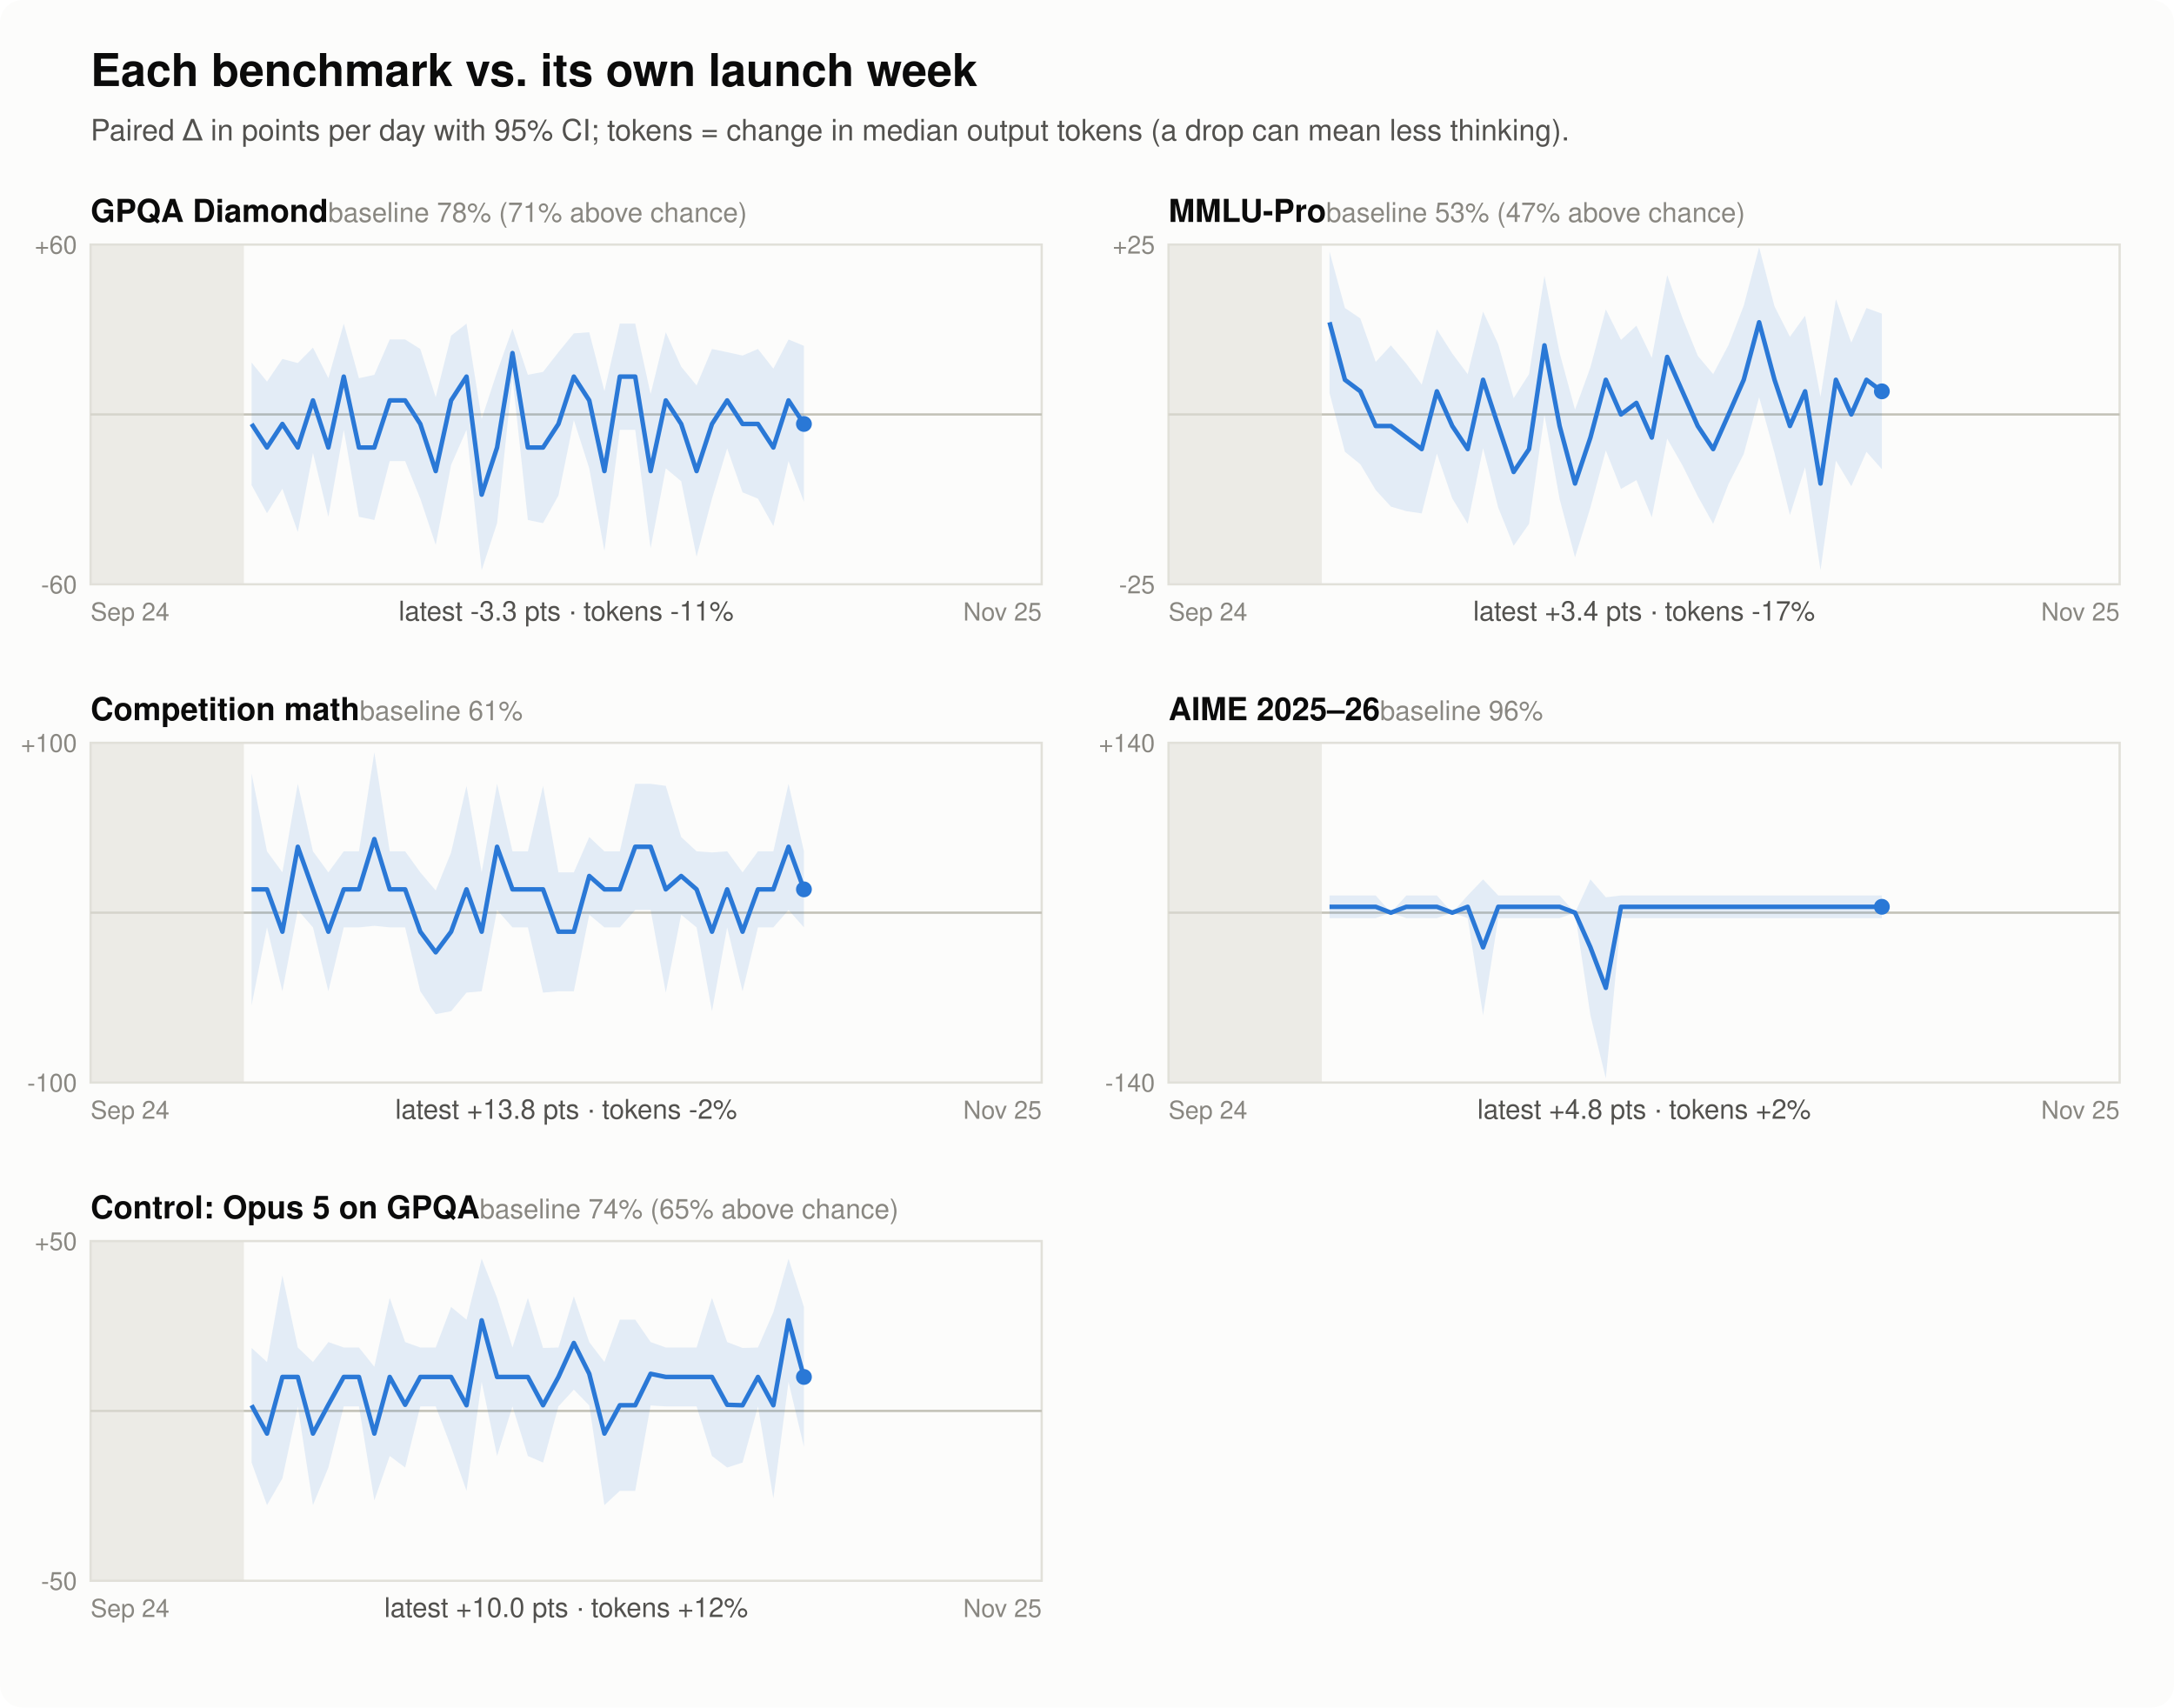
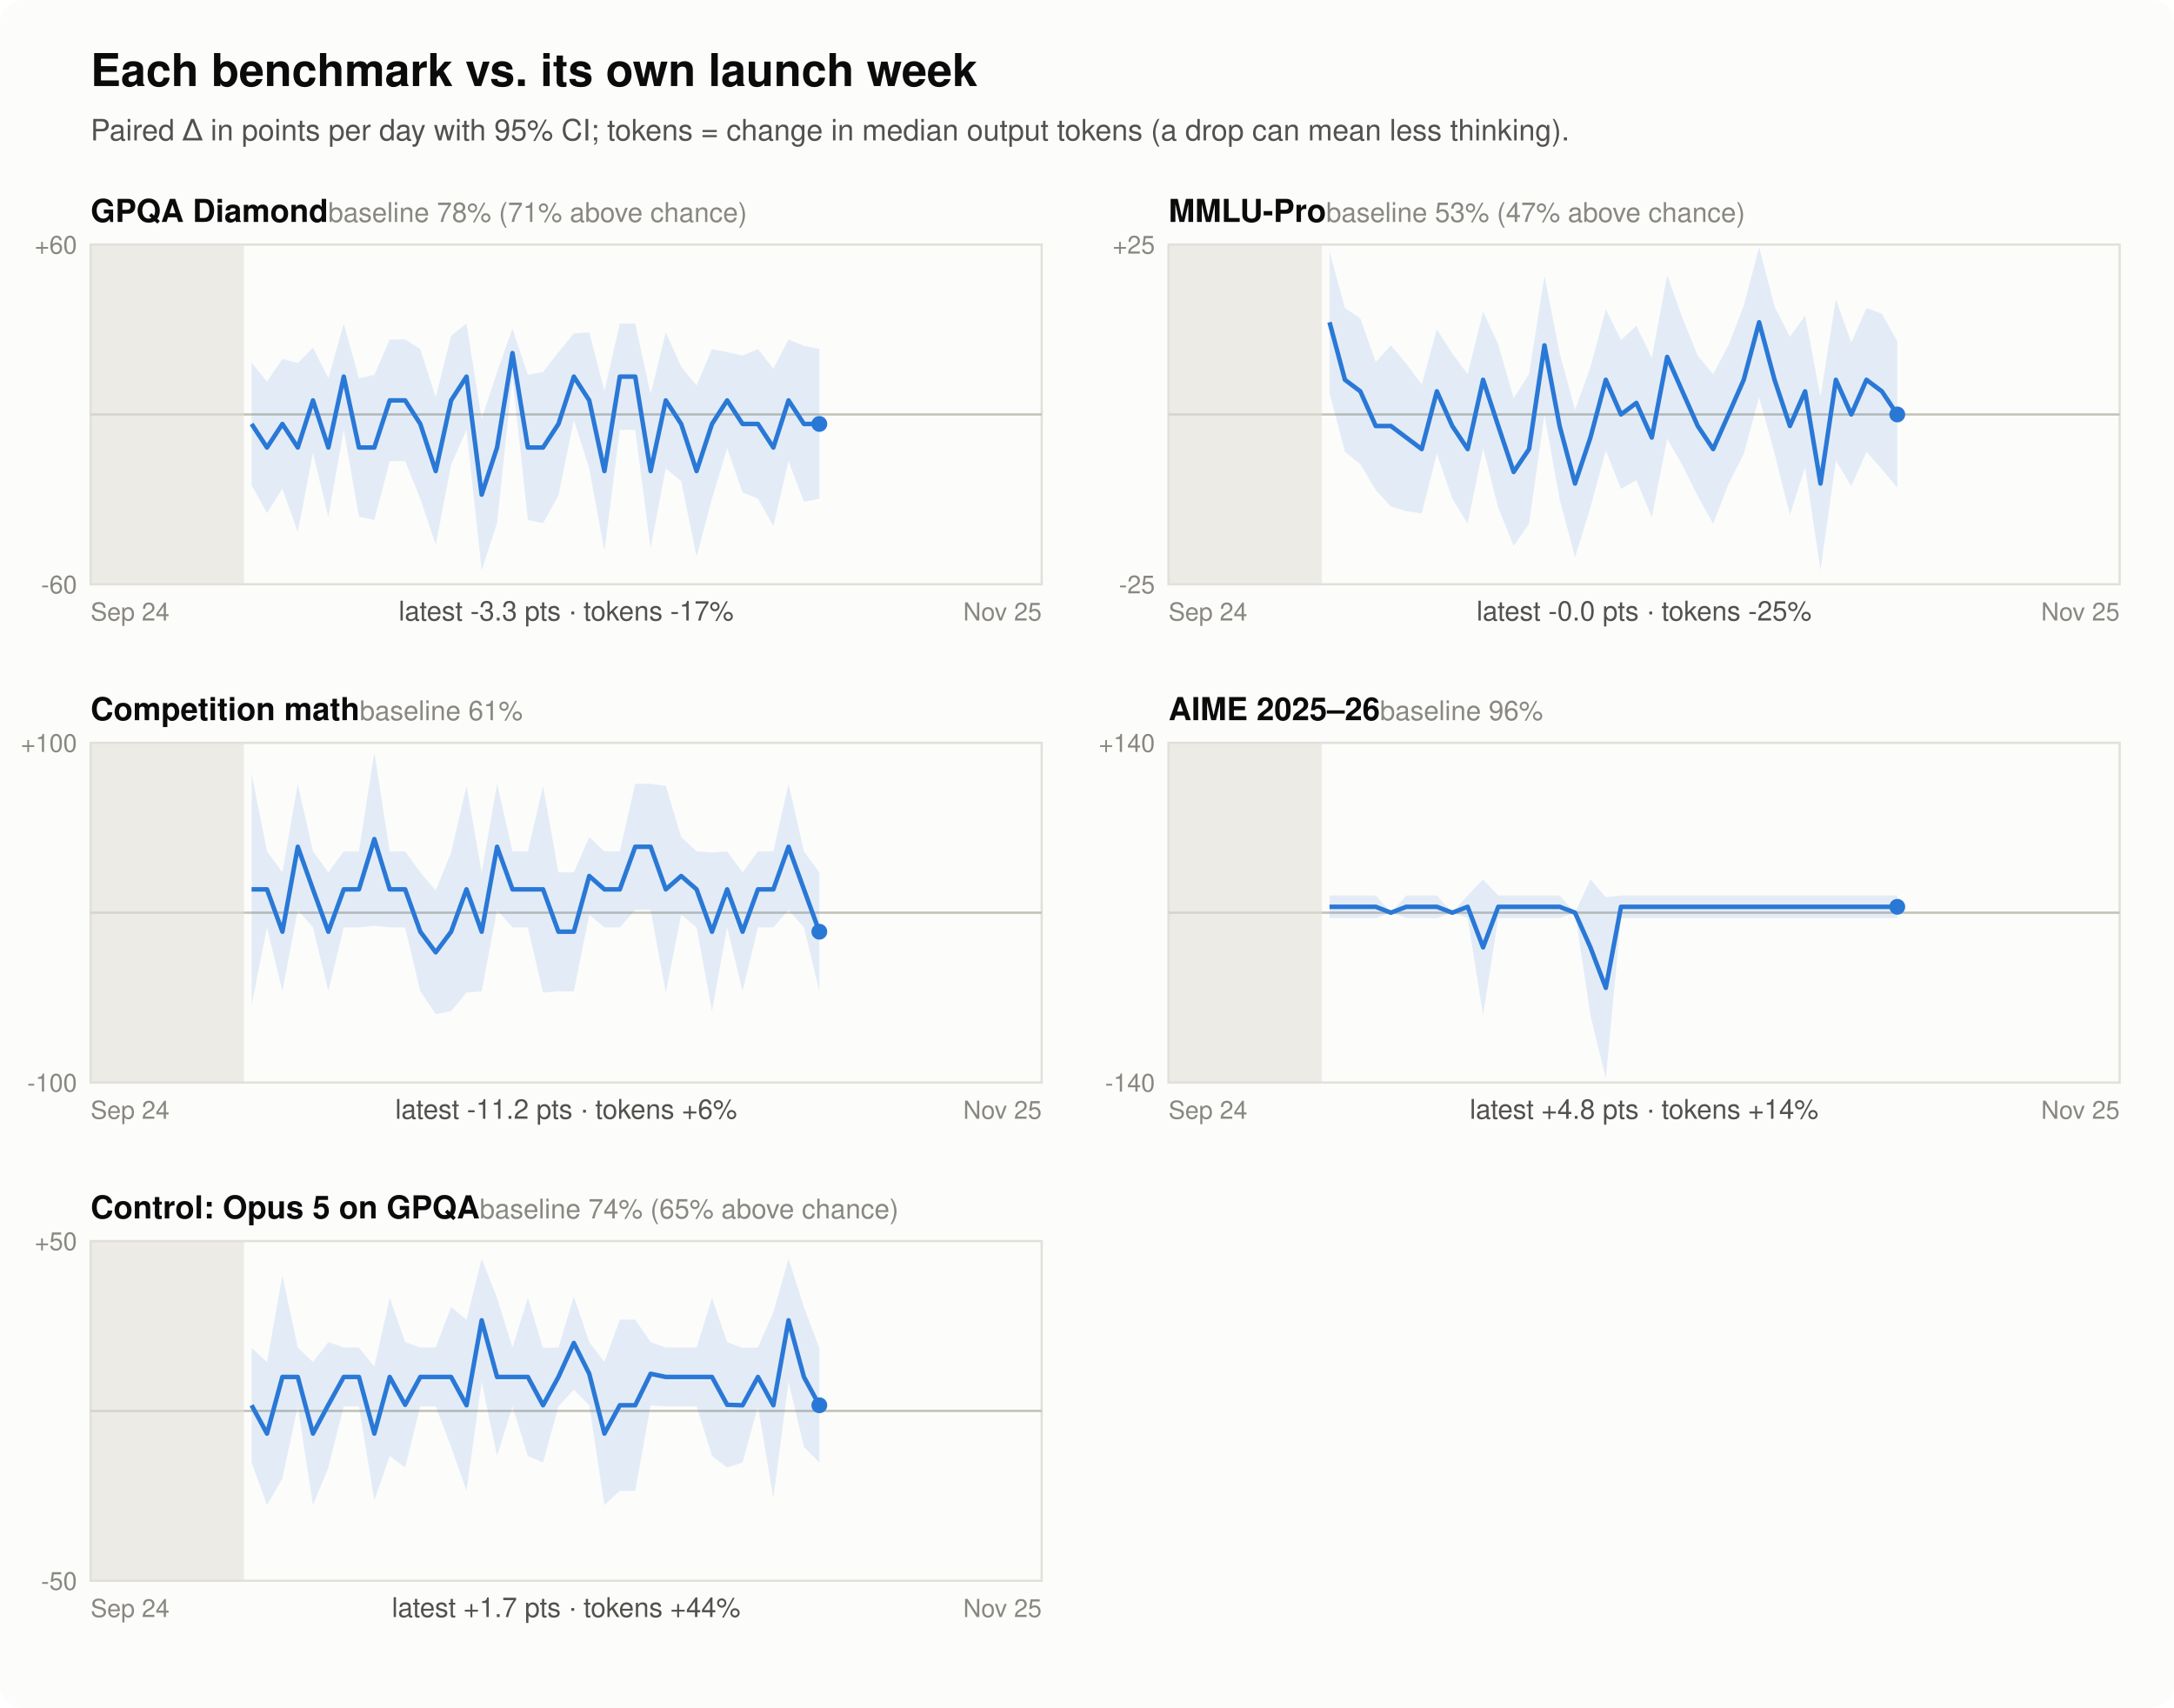
<svg xmlns="http://www.w3.org/2000/svg" width="960" height="754" viewBox="0 0 960 754" font-family="-apple-system, Segoe UI, Helvetica, Arial, sans-serif" role="img" aria-labelledby="ft fd">
  <rect width="960" height="754" rx="10" fill="#fcfcfb" />
  <text x="40" y="38" fill="#0b0b0b" font-size="20" font-weight="600">Each benchmark vs. its own launch week</text>
  <text x="40" y="62" fill="#52514e" font-size="13">Paired Δ in points per day with 95% CI; tokens = change in median output tokens (a drop can mean less thinking).</text>
  <text x="40" y="98" fill="#0b0b0b" font-size="14" font-weight="600">GPQA Diamond<tspan fill="#898781" font-weight="400" font-size="12">  baseline 78% (71% above chance)</tspan>
  </text>
  <rect x="40" y="108" width="420" height="150" fill="none" stroke="#e1e0d9" />
  <line x1="40" y1="183.0" x2="460" y2="183.0" stroke="#c3c2b7" />
  <text x="34" y="262.0" text-anchor="end" fill="#898781" font-size="11">-60</text>
  <text x="34" y="112.0" text-anchor="end" fill="#898781" font-size="11">+60</text>
  <rect x="40.0" y="108" width="67.7" height="150" fill="#e1e0d9" opacity="0.6" />
  <text x="40" y="274" fill="#898781" font-size="11">Sep 24</text>
  <text x="460" y="274" text-anchor="end" fill="#898781" font-size="11">Nov 25</text>
-   <path d="M111.1,160.1 L117.9,168.5 L124.7,158.5 L131.5,160.3 L138.2,153.5 L145.0,167.0 L151.8,142.9 L158.5,167.0 L165.3,165.5 L172.1,149.9 L178.9,149.9 L185.6,154.1 L192.4,175.4 L199.2,148.2 L206.0,142.9 L212.7,185.0 L219.5,164.2 L226.3,145.1 L233.1,165.5 L239.8,164.2 L246.6,155.5 L253.4,147.2 L260.2,146.7 L266.9,172.7 L273.7,142.9 L280.5,142.9 L287.3,174.0 L294.0,146.7 L300.8,161.9 L307.6,170.2 L314.4,154.1 L321.1,155.5 L327.9,157.0 L334.7,154.1 L341.5,162.8 L348.2,149.9 L355.0,152.7 L355.0,221.6 L348.2,203.6 L341.5,232.3 L334.7,220.2 L327.9,217.4 L321.1,198.0 L314.4,220.2 L307.6,245.8 L300.8,212.5 L294.0,206.8 L287.3,242.0 L280.5,189.8 L273.7,189.8 L266.9,243.3 L260.2,206.8 L253.4,185.5 L246.6,218.8 L239.8,231.0 L233.1,229.6 L226.3,166.7 L219.5,231.0 L212.7,251.8 L206.0,189.8 L199.2,205.3 L192.4,240.6 L185.6,220.2 L178.9,203.6 L172.1,203.6 L165.3,229.6 L158.5,228.2 L151.8,189.8 L145.0,228.2 L138.2,200.0 L131.5,234.9 L124.7,215.8 L117.9,226.6 L111.1,214.2 Z" fill="#2a78d6" opacity="0.12" />
-   <path d="M111.1,187.2 L117.9,197.6 L124.7,187.2 L131.5,197.6 L138.2,176.8 L145.0,197.6 L151.8,166.3 L158.5,197.6 L165.3,197.6 L172.1,176.8 L178.9,176.8 L185.6,187.2 L192.4,208.0 L199.2,176.8 L206.0,166.3 L212.7,218.4 L219.5,197.6 L226.3,155.9 L233.1,197.6 L239.8,197.6 L246.6,187.2 L253.4,166.3 L260.2,176.8 L266.9,208.0 L273.7,166.3 L280.5,166.3 L287.3,208.0 L294.0,176.8 L300.8,187.2 L307.6,208.0 L314.4,187.2 L321.1,176.8 L327.9,187.2 L334.7,187.2 L341.5,197.6 L348.2,176.8 L355.0,187.2" fill="none" stroke="#2a78d6" stroke-width="2" stroke-linejoin="round" />
-   <circle cx="355.0" cy="187.2" r="3.5" fill="#2a78d6" />
-   <text x="250.0" y="274" text-anchor="middle" fill="#52514e" font-size="12">latest -3.3 pts · tokens -11%</text>
+   <path d="M111.1,160.1 L117.9,168.5 L124.7,158.5 L131.5,160.3 L138.2,153.5 L145.0,167.0 L151.8,142.9 L158.5,167.0 L165.3,165.5 L172.1,149.9 L178.9,149.9 L185.6,154.1 L192.4,175.4 L199.2,148.2 L206.0,142.9 L212.7,185.0 L219.5,164.2 L226.3,145.1 L233.1,165.5 L239.8,164.2 L246.6,155.5 L253.4,147.2 L260.2,146.7 L266.9,172.7 L273.7,142.9 L280.5,142.9 L287.3,174.0 L294.0,146.7 L300.8,161.9 L307.6,170.2 L314.4,154.1 L321.1,155.5 L327.9,157.0 L334.7,154.1 L341.5,162.8 L348.2,149.9 L355.0,152.7 L361.8,154.1 L361.8,220.2 L355.0,221.6 L348.2,203.6 L341.5,232.3 L334.7,220.2 L327.9,217.4 L321.1,198.0 L314.4,220.2 L307.6,245.8 L300.8,212.5 L294.0,206.8 L287.3,242.0 L280.5,189.8 L273.7,189.8 L266.9,243.3 L260.2,206.8 L253.4,185.5 L246.6,218.8 L239.8,231.0 L233.1,229.6 L226.3,166.7 L219.5,231.0 L212.7,251.8 L206.0,189.8 L199.2,205.3 L192.4,240.6 L185.6,220.2 L178.9,203.6 L172.1,203.6 L165.3,229.6 L158.5,228.2 L151.8,189.8 L145.0,228.2 L138.2,200.0 L131.5,234.9 L124.7,215.8 L117.9,226.6 L111.1,214.2 Z" fill="#2a78d6" opacity="0.12" />
+   <path d="M111.1,187.2 L117.9,197.6 L124.7,187.2 L131.5,197.6 L138.2,176.8 L145.0,197.6 L151.8,166.3 L158.5,197.6 L165.3,197.6 L172.1,176.8 L178.9,176.8 L185.6,187.2 L192.4,208.0 L199.2,176.8 L206.0,166.3 L212.7,218.4 L219.5,197.6 L226.3,155.9 L233.1,197.6 L239.8,197.6 L246.6,187.2 L253.4,166.3 L260.2,176.8 L266.9,208.0 L273.7,166.3 L280.5,166.3 L287.3,208.0 L294.0,176.8 L300.8,187.2 L307.6,208.0 L314.4,187.2 L321.1,176.8 L327.9,187.2 L334.7,187.2 L341.5,197.6 L348.2,176.8 L355.0,187.2 L361.8,187.2" fill="none" stroke="#2a78d6" stroke-width="2" stroke-linejoin="round" />
+   <circle cx="361.8" cy="187.2" r="3.5" fill="#2a78d6" />
+   <text x="250.0" y="274" text-anchor="middle" fill="#52514e" font-size="12">latest -3.3 pts · tokens -17%</text>
  <text x="516" y="98" fill="#0b0b0b" font-size="14" font-weight="600">MMLU-Pro<tspan fill="#898781" font-weight="400" font-size="12">  baseline 53% (47% above chance)</tspan>
  </text>
  <rect x="516" y="108" width="420" height="150" fill="none" stroke="#e1e0d9" />
  <line x1="516" y1="183.0" x2="936" y2="183.0" stroke="#c3c2b7" />
  <text x="510" y="262.0" text-anchor="end" fill="#898781" font-size="11">-25</text>
  <text x="510" y="112.0" text-anchor="end" fill="#898781" font-size="11">+25</text>
  <rect x="516.0" y="108" width="67.7" height="150" fill="#e1e0d9" opacity="0.6" />
  <text x="516" y="274" fill="#898781" font-size="11">Sep 24</text>
  <text x="936" y="274" text-anchor="end" fill="#898781" font-size="11">Nov 25</text>
-   <path d="M587.1,111.1 L593.9,136.0 L600.7,140.6 L607.5,159.8 L614.2,152.5 L621.0,160.6 L627.8,169.8 L634.5,145.4 L641.3,156.1 L648.1,165.2 L654.9,137.6 L661.6,152.0 L668.4,175.8 L675.2,165.2 L682.0,121.8 L688.7,155.8 L695.5,180.9 L702.3,162.2 L709.1,136.6 L715.8,150.1 L722.6,143.8 L729.4,158.0 L736.2,121.5 L742.9,140.3 L749.7,157.1 L756.5,165.2 L763.3,152.3 L770.0,135.0 L776.8,109.2 L783.6,135.3 L790.4,148.7 L797.1,139.4 L803.9,175.2 L810.7,132.1 L817.5,151.3 L824.2,136.0 L831.0,138.5 L831.0,207.2 L824.2,199.5 L817.5,214.7 L810.7,203.4 L803.9,251.8 L797.1,206.3 L790.4,227.4 L783.6,200.1 L776.8,175.4 L770.0,200.5 L763.3,213.7 L756.5,231.3 L749.7,219.1 L742.9,205.4 L736.2,193.7 L729.4,228.4 L722.6,212.0 L715.8,215.9 L709.1,198.9 L702.3,224.1 L695.5,246.1 L688.7,220.4 L682.0,183.2 L675.2,231.3 L668.4,241.0 L661.6,224.2 L654.9,197.9 L648.1,231.3 L641.3,220.1 L634.5,200.3 L627.8,226.7 L621.0,225.7 L614.2,223.7 L607.5,216.4 L600.7,205.0 L593.9,199.5 L587.1,173.6 Z" fill="#2a78d6" opacity="0.12" />
-   <path d="M587.1,142.3 L593.9,167.7 L600.7,172.8 L607.5,188.1 L614.2,188.1 L621.0,193.2 L627.8,198.3 L634.5,172.8 L641.3,188.1 L648.1,198.3 L654.9,167.7 L661.6,188.1 L668.4,208.4 L675.2,198.3 L682.0,152.5 L688.7,188.1 L695.5,213.5 L702.3,193.2 L709.1,167.7 L715.8,183.0 L722.6,177.9 L729.4,193.2 L736.2,157.6 L742.9,172.8 L749.7,188.1 L756.5,198.3 L763.3,183.0 L770.0,167.7 L776.8,142.3 L783.6,167.7 L790.4,188.1 L797.1,172.8 L803.9,213.5 L810.7,167.7 L817.5,183.0 L824.2,167.7 L831.0,172.8" fill="none" stroke="#2a78d6" stroke-width="2" stroke-linejoin="round" />
-   <circle cx="831.0" cy="172.8" r="3.5" fill="#2a78d6" />
-   <text x="726.0" y="274" text-anchor="middle" fill="#52514e" font-size="12">latest +3.4 pts · tokens -17%</text>
+   <path d="M587.1,111.1 L593.9,136.0 L600.7,140.6 L607.5,159.8 L614.2,152.5 L621.0,160.6 L627.8,169.8 L634.5,145.4 L641.3,156.1 L648.1,165.2 L654.9,137.6 L661.6,152.0 L668.4,175.8 L675.2,165.2 L682.0,121.8 L688.7,155.8 L695.5,180.9 L702.3,162.2 L709.1,136.6 L715.8,150.1 L722.6,143.8 L729.4,158.0 L736.2,121.5 L742.9,140.3 L749.7,157.1 L756.5,165.2 L763.3,152.3 L770.0,135.0 L776.8,109.2 L783.6,135.3 L790.4,148.7 L797.1,139.4 L803.9,175.2 L810.7,132.1 L817.5,151.3 L824.2,136.0 L831.0,138.5 L837.8,150.7 L837.8,215.3 L831.0,207.2 L824.2,199.5 L817.5,214.7 L810.7,203.4 L803.9,251.8 L797.1,206.3 L790.4,227.4 L783.6,200.1 L776.8,175.4 L770.0,200.5 L763.3,213.7 L756.5,231.3 L749.7,219.1 L742.9,205.4 L736.2,193.7 L729.4,228.4 L722.6,212.0 L715.8,215.9 L709.1,198.9 L702.3,224.1 L695.5,246.1 L688.7,220.4 L682.0,183.2 L675.2,231.3 L668.4,241.0 L661.6,224.2 L654.9,197.9 L648.1,231.3 L641.3,220.1 L634.5,200.3 L627.8,226.7 L621.0,225.7 L614.2,223.7 L607.5,216.4 L600.7,205.0 L593.9,199.5 L587.1,173.6 Z" fill="#2a78d6" opacity="0.12" />
+   <path d="M587.1,142.3 L593.9,167.7 L600.7,172.8 L607.5,188.1 L614.2,188.1 L621.0,193.2 L627.8,198.3 L634.5,172.8 L641.3,188.1 L648.1,198.3 L654.9,167.7 L661.6,188.1 L668.4,208.4 L675.2,198.3 L682.0,152.5 L688.7,188.1 L695.5,213.5 L702.3,193.2 L709.1,167.7 L715.8,183.0 L722.6,177.9 L729.4,193.2 L736.2,157.6 L742.9,172.8 L749.7,188.1 L756.5,198.3 L763.3,183.0 L770.0,167.7 L776.8,142.3 L783.6,167.7 L790.4,188.1 L797.1,172.8 L803.9,213.5 L810.7,167.7 L817.5,183.0 L824.2,167.7 L831.0,172.8 L837.8,183.0" fill="none" stroke="#2a78d6" stroke-width="2" stroke-linejoin="round" />
+   <circle cx="837.8" cy="183.0" r="3.5" fill="#2a78d6" />
+   <text x="726.0" y="274" text-anchor="middle" fill="#52514e" font-size="12">latest -0.0 pts · tokens -25%</text>
  <text x="40" y="318" fill="#0b0b0b" font-size="14" font-weight="600">Competition math<tspan fill="#898781" font-weight="400" font-size="12">  baseline 61%</tspan>
  </text>
  <rect x="40" y="328" width="420" height="150" fill="none" stroke="#e1e0d9" />
  <line x1="40" y1="403.0" x2="460" y2="403.0" stroke="#c3c2b7" />
  <text x="34" y="482.0" text-anchor="end" fill="#898781" font-size="11">-100</text>
  <text x="34" y="332.0" text-anchor="end" fill="#898781" font-size="11">+100</text>
  <rect x="40.0" y="328" width="67.7" height="150" fill="#e1e0d9" opacity="0.6" />
  <text x="40" y="494" fill="#898781" font-size="11">Sep 24</text>
  <text x="460" y="494" text-anchor="end" fill="#898781" font-size="11">Nov 25</text>
-   <path d="M111.1,341.5 L117.9,375.9 L124.7,385.2 L131.5,346.1 L138.2,375.9 L145.0,385.2 L151.8,375.9 L158.5,375.9 L165.3,332.2 L172.1,375.9 L178.9,375.9 L185.6,385.2 L192.4,393.2 L199.2,376.4 L206.0,347.0 L212.7,385.2 L219.5,346.1 L226.3,375.9 L233.1,375.9 L239.8,347.0 L246.6,385.2 L253.4,385.2 L260.2,369.6 L266.9,375.9 L273.7,375.9 L280.5,346.1 L287.3,346.1 L294.0,347.0 L300.8,369.6 L307.6,375.9 L314.4,376.4 L321.1,375.9 L327.9,385.2 L334.7,375.9 L341.5,375.9 L348.2,346.1 L355.0,375.9 L355.0,409.5 L348.2,401.8 L341.5,409.5 L334.7,409.5 L327.9,437.7 L321.1,409.5 L314.4,446.5 L307.6,409.5 L300.8,403.9 L294.0,438.3 L287.3,401.8 L280.5,401.8 L273.7,409.5 L266.9,409.5 L260.2,403.9 L253.4,437.7 L246.6,437.7 L239.8,438.3 L233.1,409.5 L226.3,409.5 L219.5,401.8 L212.7,437.7 L206.0,438.3 L199.2,446.5 L192.4,447.8 L185.6,437.7 L178.9,409.5 L172.1,409.5 L165.3,408.8 L158.5,409.5 L151.8,409.5 L145.0,437.7 L138.2,409.5 L131.5,401.8 L124.7,437.7 L117.9,409.5 L111.1,443.9 Z" fill="#2a78d6" opacity="0.12" />
-   <path d="M111.1,392.7 L117.9,392.7 L124.7,411.4 L131.5,373.9 L138.2,392.7 L145.0,411.4 L151.8,392.7 L158.5,392.7 L165.3,370.5 L172.1,392.7 L178.9,392.7 L185.6,411.4 L192.4,420.5 L199.2,411.4 L206.0,392.7 L212.7,411.4 L219.5,373.9 L226.3,392.7 L233.1,392.7 L239.8,392.7 L246.6,411.4 L253.4,411.4 L260.2,386.8 L266.9,392.7 L273.7,392.7 L280.5,373.9 L287.3,373.9 L294.0,392.7 L300.8,386.8 L307.6,392.7 L314.4,411.4 L321.1,392.7 L327.9,411.4 L334.7,392.7 L341.5,392.7 L348.2,373.9 L355.0,392.7" fill="none" stroke="#2a78d6" stroke-width="2" stroke-linejoin="round" />
-   <circle cx="355.0" cy="392.7" r="3.5" fill="#2a78d6" />
-   <text x="250.0" y="494" text-anchor="middle" fill="#52514e" font-size="12">latest +13.8 pts · tokens -2%</text>
+   <path d="M111.1,341.5 L117.9,375.9 L124.7,385.2 L131.5,346.1 L138.2,375.9 L145.0,385.2 L151.8,375.9 L158.5,375.9 L165.3,332.2 L172.1,375.9 L178.9,375.9 L185.6,385.2 L192.4,393.2 L199.2,376.4 L206.0,347.0 L212.7,385.2 L219.5,346.1 L226.3,375.9 L233.1,375.9 L239.8,347.0 L246.6,385.2 L253.4,385.2 L260.2,369.6 L266.9,375.9 L273.7,375.9 L280.5,346.1 L287.3,346.1 L294.0,347.0 L300.8,369.6 L307.6,375.9 L314.4,376.4 L321.1,375.9 L327.9,385.2 L334.7,375.9 L341.5,375.9 L348.2,346.1 L355.0,375.9 L361.8,385.2 L361.8,437.7 L355.0,409.5 L348.2,401.8 L341.5,409.5 L334.7,409.5 L327.9,437.7 L321.1,409.5 L314.4,446.5 L307.6,409.5 L300.8,403.9 L294.0,438.3 L287.3,401.8 L280.5,401.8 L273.7,409.5 L266.9,409.5 L260.2,403.9 L253.4,437.7 L246.6,437.7 L239.8,438.3 L233.1,409.5 L226.3,409.5 L219.5,401.8 L212.7,437.7 L206.0,438.3 L199.2,446.5 L192.4,447.8 L185.6,437.7 L178.9,409.5 L172.1,409.5 L165.3,408.8 L158.5,409.5 L151.8,409.5 L145.0,437.7 L138.2,409.5 L131.5,401.8 L124.7,437.7 L117.9,409.5 L111.1,443.9 Z" fill="#2a78d6" opacity="0.12" />
+   <path d="M111.1,392.7 L117.9,392.7 L124.7,411.4 L131.5,373.9 L138.2,392.7 L145.0,411.4 L151.8,392.7 L158.5,392.7 L165.3,370.5 L172.1,392.7 L178.9,392.7 L185.6,411.4 L192.4,420.5 L199.2,411.4 L206.0,392.7 L212.7,411.4 L219.5,373.9 L226.3,392.7 L233.1,392.7 L239.8,392.7 L246.6,411.4 L253.4,411.4 L260.2,386.8 L266.9,392.7 L273.7,392.7 L280.5,373.9 L287.3,373.9 L294.0,392.7 L300.8,386.8 L307.6,392.7 L314.4,411.4 L321.1,392.7 L327.9,411.4 L334.7,392.7 L341.5,392.7 L348.2,373.9 L355.0,392.7 L361.8,411.4" fill="none" stroke="#2a78d6" stroke-width="2" stroke-linejoin="round" />
+   <circle cx="361.8" cy="411.4" r="3.5" fill="#2a78d6" />
+   <text x="250.0" y="494" text-anchor="middle" fill="#52514e" font-size="12">latest -11.2 pts · tokens +6%</text>
  <text x="516" y="318" fill="#0b0b0b" font-size="14" font-weight="600">AIME 2025–26<tspan fill="#898781" font-weight="400" font-size="12">  baseline 96%</tspan>
  </text>
  <rect x="516" y="328" width="420" height="150" fill="none" stroke="#e1e0d9" />
  <line x1="516" y1="403.0" x2="936" y2="403.0" stroke="#c3c2b7" />
  <text x="510" y="482.0" text-anchor="end" fill="#898781" font-size="11">-140</text>
  <text x="510" y="332.0" text-anchor="end" fill="#898781" font-size="11">+140</text>
  <rect x="516.0" y="328" width="67.7" height="150" fill="#e1e0d9" opacity="0.6" />
  <text x="516" y="494" fill="#898781" font-size="11">Sep 24</text>
  <text x="936" y="494" text-anchor="end" fill="#898781" font-size="11">Nov 25</text>
-   <path d="M587.1,395.4 L593.9,395.4 L600.7,395.4 L607.5,395.4 L614.2,403.0 L621.0,395.4 L627.8,395.4 L634.5,395.4 L641.3,403.0 L648.1,395.4 L654.9,388.3 L661.6,395.4 L668.4,395.4 L675.2,395.4 L682.0,395.4 L688.7,395.4 L695.5,403.0 L702.3,388.3 L709.1,396.2 L715.8,395.4 L722.6,395.4 L729.4,395.4 L736.2,395.4 L742.9,395.4 L749.7,395.4 L756.5,395.4 L763.3,395.4 L770.0,395.4 L776.8,395.4 L783.6,395.4 L790.4,395.4 L797.1,395.4 L803.9,395.4 L810.7,395.4 L817.5,395.4 L824.2,395.4 L831.0,395.4 L831.0,405.4 L824.2,405.4 L817.5,405.4 L810.7,405.4 L803.9,405.4 L797.1,405.4 L790.4,405.4 L783.6,405.4 L776.8,405.4 L770.0,405.4 L763.3,405.4 L756.5,405.4 L749.7,405.4 L742.9,405.4 L736.2,405.4 L729.4,405.4 L722.6,405.4 L715.8,405.4 L709.1,476.2 L702.3,448.3 L695.5,403.0 L688.7,405.4 L682.0,405.4 L675.2,405.4 L668.4,405.4 L661.6,405.4 L654.9,448.3 L648.1,405.4 L641.3,403.0 L634.5,405.4 L627.8,405.4 L621.0,405.4 L614.2,403.0 L607.5,405.4 L600.7,405.4 L593.9,405.4 L587.1,405.4 Z" fill="#2a78d6" opacity="0.12" />
-   <path d="M587.1,400.4 L593.9,400.4 L600.7,400.4 L607.5,400.4 L614.2,403.0 L621.0,400.4 L627.8,400.4 L634.5,400.4 L641.3,403.0 L648.1,400.4 L654.9,418.3 L661.6,400.4 L668.4,400.4 L675.2,400.4 L682.0,400.4 L688.7,400.4 L695.5,403.0 L702.3,418.3 L709.1,436.2 L715.8,400.4 L722.6,400.4 L729.4,400.4 L736.2,400.4 L742.9,400.4 L749.7,400.4 L756.5,400.4 L763.3,400.4 L770.0,400.4 L776.8,400.4 L783.6,400.4 L790.4,400.4 L797.1,400.4 L803.9,400.4 L810.7,400.4 L817.5,400.4 L824.2,400.4 L831.0,400.4" fill="none" stroke="#2a78d6" stroke-width="2" stroke-linejoin="round" />
-   <circle cx="831.0" cy="400.4" r="3.5" fill="#2a78d6" />
-   <text x="726.0" y="494" text-anchor="middle" fill="#52514e" font-size="12">latest +4.8 pts · tokens +2%</text>
+   <path d="M587.1,395.4 L593.9,395.4 L600.7,395.4 L607.5,395.4 L614.2,403.0 L621.0,395.4 L627.8,395.4 L634.5,395.4 L641.3,403.0 L648.1,395.4 L654.9,388.3 L661.6,395.4 L668.4,395.4 L675.2,395.4 L682.0,395.4 L688.7,395.4 L695.5,403.0 L702.3,388.3 L709.1,396.2 L715.8,395.4 L722.6,395.4 L729.4,395.4 L736.2,395.4 L742.9,395.4 L749.7,395.4 L756.5,395.4 L763.3,395.4 L770.0,395.4 L776.8,395.4 L783.6,395.4 L790.4,395.4 L797.1,395.4 L803.9,395.4 L810.7,395.4 L817.5,395.4 L824.2,395.4 L831.0,395.4 L837.8,395.4 L837.8,405.4 L831.0,405.4 L824.2,405.4 L817.5,405.4 L810.7,405.4 L803.9,405.4 L797.1,405.4 L790.4,405.4 L783.6,405.4 L776.8,405.4 L770.0,405.4 L763.3,405.4 L756.5,405.4 L749.7,405.4 L742.9,405.4 L736.2,405.4 L729.4,405.4 L722.6,405.4 L715.8,405.4 L709.1,476.2 L702.3,448.3 L695.5,403.0 L688.7,405.4 L682.0,405.4 L675.2,405.4 L668.4,405.4 L661.6,405.4 L654.9,448.3 L648.1,405.4 L641.3,403.0 L634.5,405.4 L627.8,405.4 L621.0,405.4 L614.2,403.0 L607.5,405.4 L600.7,405.4 L593.9,405.4 L587.1,405.4 Z" fill="#2a78d6" opacity="0.12" />
+   <path d="M587.1,400.4 L593.9,400.4 L600.7,400.4 L607.5,400.4 L614.2,403.0 L621.0,400.4 L627.8,400.4 L634.5,400.4 L641.3,403.0 L648.1,400.4 L654.9,418.3 L661.6,400.4 L668.4,400.4 L675.2,400.4 L682.0,400.4 L688.7,400.4 L695.5,403.0 L702.3,418.3 L709.1,436.2 L715.8,400.4 L722.6,400.4 L729.4,400.4 L736.2,400.4 L742.9,400.4 L749.7,400.4 L756.5,400.4 L763.3,400.4 L770.0,400.4 L776.8,400.4 L783.6,400.4 L790.4,400.4 L797.1,400.4 L803.9,400.4 L810.7,400.4 L817.5,400.4 L824.2,400.4 L831.0,400.4 L837.8,400.4" fill="none" stroke="#2a78d6" stroke-width="2" stroke-linejoin="round" />
+   <circle cx="837.8" cy="400.4" r="3.5" fill="#2a78d6" />
+   <text x="726.0" y="494" text-anchor="middle" fill="#52514e" font-size="12">latest +4.8 pts · tokens +14%</text>
  <text x="40" y="538" fill="#0b0b0b" font-size="14" font-weight="600">Control: Opus 5 on GPQA<tspan fill="#898781" font-weight="400" font-size="12">  baseline 74% (65% above chance)</tspan>
  </text>
  <rect x="40" y="548" width="420" height="150" fill="none" stroke="#e1e0d9" />
  <line x1="40" y1="623.0" x2="460" y2="623.0" stroke="#c3c2b7" />
  <text x="34" y="702.0" text-anchor="end" fill="#898781" font-size="11">-50</text>
  <text x="34" y="552.0" text-anchor="end" fill="#898781" font-size="11">+50</text>
  <rect x="40.0" y="548" width="67.7" height="150" fill="#e1e0d9" opacity="0.6" />
  <text x="40" y="714" fill="#898781" font-size="11">Sep 24</text>
  <text x="460" y="714" text-anchor="end" fill="#898781" font-size="11">Nov 25</text>
-   <path d="M111.1,595.2 L117.9,601.4 L124.7,563.2 L131.5,595.0 L138.2,601.4 L145.0,592.6 L151.8,595.0 L158.5,595.0 L165.3,603.5 L172.1,573.1 L178.9,592.6 L185.6,595.0 L192.4,595.0 L199.2,577.1 L206.0,582.7 L212.7,555.8 L219.5,573.1 L226.3,595.0 L233.1,573.1 L239.8,595.2 L246.6,595.0 L253.4,572.4 L260.2,592.6 L266.9,601.4 L273.7,582.7 L280.5,582.7 L287.3,592.6 L294.0,595.0 L300.8,595.0 L307.6,595.0 L314.4,573.1 L321.1,592.6 L327.9,595.2 L334.7,595.0 L341.5,579.4 L348.2,555.8 L355.0,577.1 L355.0,638.9 L348.2,610.2 L341.5,661.6 L334.7,621.0 L327.9,645.8 L321.1,648.0 L314.4,642.9 L307.6,621.0 L300.8,621.0 L294.0,621.0 L287.3,620.6 L280.5,658.3 L273.7,658.3 L266.9,664.6 L260.2,620.6 L253.4,613.6 L246.6,621.0 L239.8,645.8 L233.1,642.9 L226.3,621.0 L219.5,642.9 L212.7,610.2 L206.0,658.3 L199.2,638.9 L192.4,621.0 L185.6,621.0 L178.9,648.0 L172.1,642.9 L165.3,662.5 L158.5,621.0 L151.8,621.0 L145.0,648.0 L138.2,664.6 L131.5,621.0 L124.7,652.8 L117.9,664.6 L111.1,645.8 Z" fill="#2a78d6" opacity="0.12" />
-   <path d="M111.1,620.5 L117.9,633.0 L124.7,608.0 L131.5,608.0 L138.2,633.0 L145.0,620.3 L151.8,608.0 L158.5,608.0 L165.3,633.0 L172.1,608.0 L178.9,620.3 L185.6,608.0 L192.4,608.0 L199.2,608.0 L206.0,620.5 L212.7,583.0 L219.5,608.0 L226.3,608.0 L233.1,608.0 L239.8,620.5 L246.6,608.0 L253.4,593.0 L260.2,606.6 L266.9,633.0 L273.7,620.5 L280.5,620.5 L287.3,606.6 L294.0,608.0 L300.8,608.0 L307.6,608.0 L314.4,608.0 L321.1,620.3 L327.9,620.5 L334.7,608.0 L341.5,620.5 L348.2,583.0 L355.0,608.0" fill="none" stroke="#2a78d6" stroke-width="2" stroke-linejoin="round" />
-   <circle cx="355.0" cy="608.0" r="3.5" fill="#2a78d6" />
-   <text x="250.0" y="714" text-anchor="middle" fill="#52514e" font-size="12">latest +10.0 pts · tokens +12%</text>
+   <path d="M111.1,595.2 L117.9,601.4 L124.7,563.2 L131.5,595.0 L138.2,601.4 L145.0,592.6 L151.8,595.0 L158.5,595.0 L165.3,603.5 L172.1,573.1 L178.9,592.6 L185.6,595.0 L192.4,595.0 L199.2,577.1 L206.0,582.7 L212.7,555.8 L219.5,573.1 L226.3,595.0 L233.1,573.1 L239.8,595.2 L246.6,595.0 L253.4,572.4 L260.2,592.6 L266.9,601.4 L273.7,582.7 L280.5,582.7 L287.3,592.6 L294.0,595.0 L300.8,595.0 L307.6,595.0 L314.4,573.1 L321.1,592.6 L327.9,595.2 L334.7,595.0 L341.5,579.4 L348.2,555.8 L355.0,577.1 L361.8,595.2 L361.8,645.8 L355.0,638.9 L348.2,610.2 L341.5,661.6 L334.7,621.0 L327.9,645.8 L321.1,648.0 L314.4,642.9 L307.6,621.0 L300.8,621.0 L294.0,621.0 L287.3,620.6 L280.5,658.3 L273.7,658.3 L266.9,664.6 L260.2,620.6 L253.4,613.6 L246.6,621.0 L239.8,645.8 L233.1,642.9 L226.3,621.0 L219.5,642.9 L212.7,610.2 L206.0,658.3 L199.2,638.9 L192.4,621.0 L185.6,621.0 L178.9,648.0 L172.1,642.9 L165.3,662.5 L158.5,621.0 L151.8,621.0 L145.0,648.0 L138.2,664.6 L131.5,621.0 L124.7,652.8 L117.9,664.6 L111.1,645.8 Z" fill="#2a78d6" opacity="0.12" />
+   <path d="M111.1,620.5 L117.9,633.0 L124.7,608.0 L131.5,608.0 L138.2,633.0 L145.0,620.3 L151.8,608.0 L158.5,608.0 L165.3,633.0 L172.1,608.0 L178.9,620.3 L185.6,608.0 L192.4,608.0 L199.2,608.0 L206.0,620.5 L212.7,583.0 L219.5,608.0 L226.3,608.0 L233.1,608.0 L239.8,620.5 L246.6,608.0 L253.4,593.0 L260.2,606.6 L266.9,633.0 L273.7,620.5 L280.5,620.5 L287.3,606.6 L294.0,608.0 L300.8,608.0 L307.6,608.0 L314.4,608.0 L321.1,620.3 L327.9,620.5 L334.7,608.0 L341.5,620.5 L348.2,583.0 L355.0,608.0 L361.8,620.5" fill="none" stroke="#2a78d6" stroke-width="2" stroke-linejoin="round" />
+   <circle cx="361.8" cy="620.5" r="3.5" fill="#2a78d6" />
+   <text x="250.0" y="714" text-anchor="middle" fill="#52514e" font-size="12">latest +1.7 pts · tokens +44%</text>
</svg>
